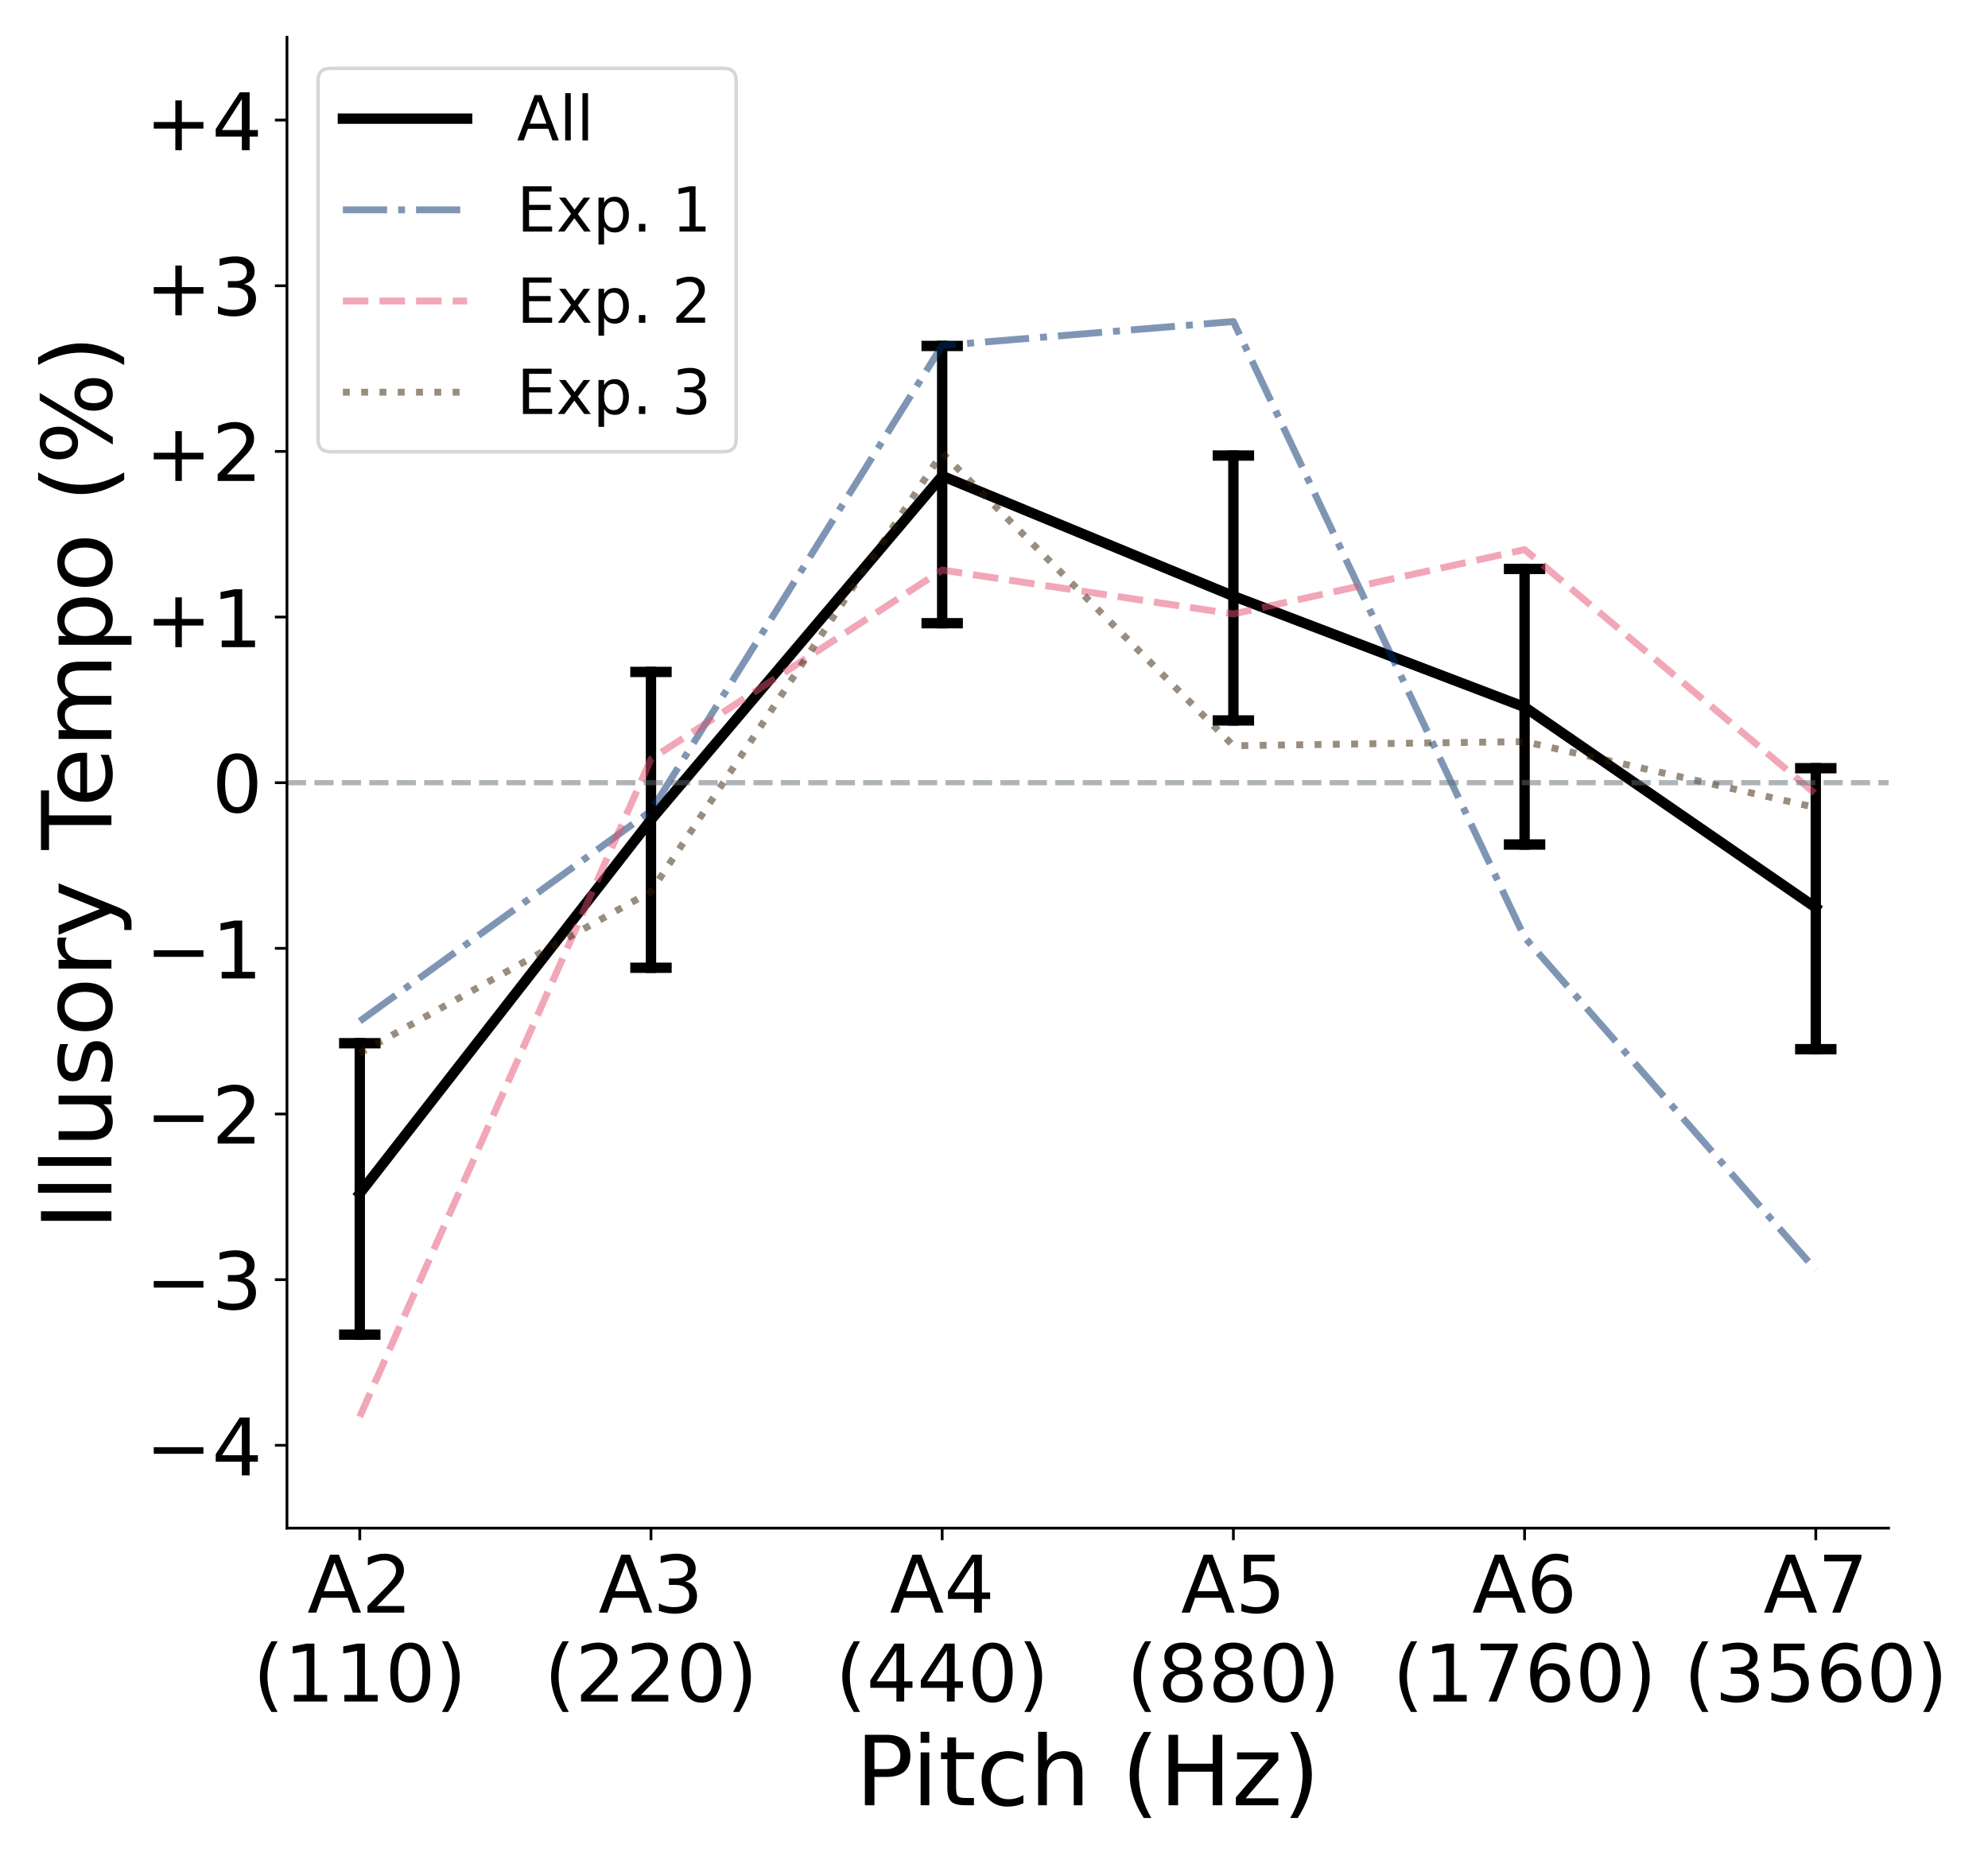
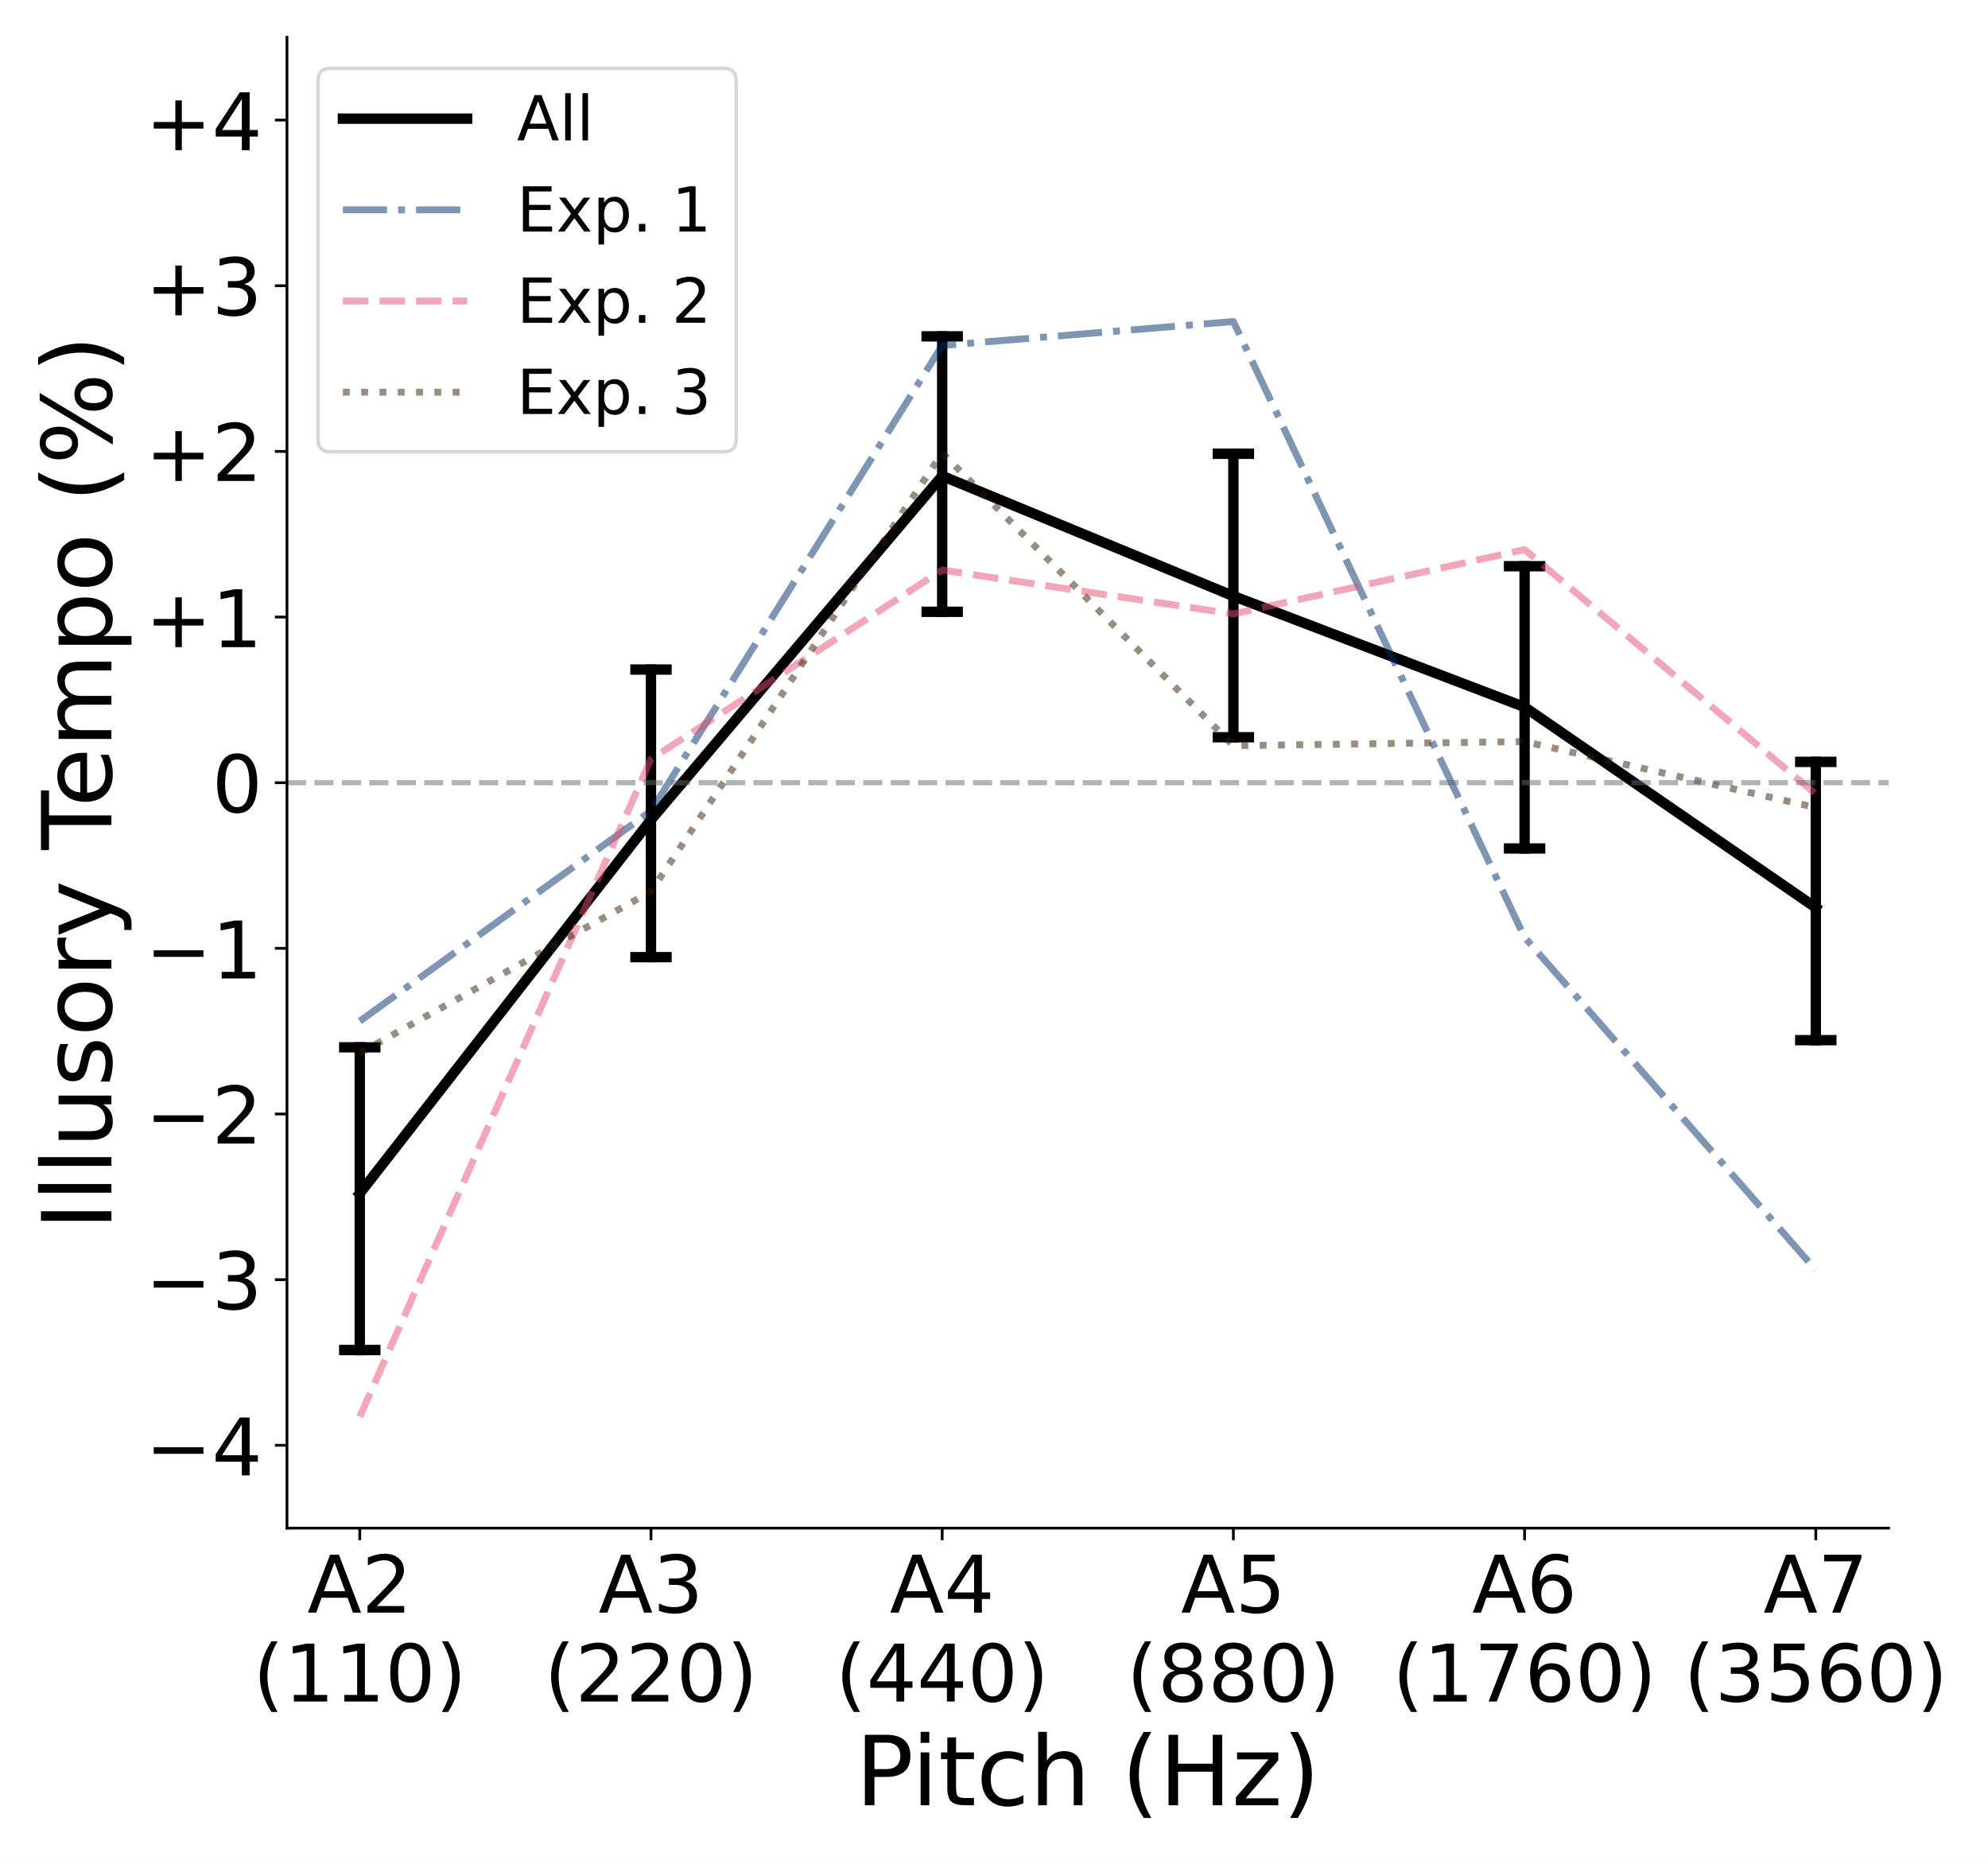
<svg xmlns="http://www.w3.org/2000/svg" xmlns:xlink="http://www.w3.org/1999/xlink" width="576pt" height="540pt" viewBox="0 0 576 540" version="1.1">
  <defs>
    <style type="text/css">*{stroke-linejoin: round; stroke-linecap: butt}</style>
  </defs>
  <g id="figure_1">
    <g id="patch_1">
      <path d="M 0 540  L 576 540  L 576 0  L 0 0  z " style="fill: #ffffff" />
    </g>
    <g id="axes_1">
      <g id="patch_2">
        <path d="M 83.147 442.744  L 547.196 442.744  L 547.196 10.8  L 83.147 10.8  z " style="fill: #ffffff" />
      </g>
      <g id="matplotlib.axis_1">
        <g id="xtick_1">
          <g id="line2d_1">
            <defs>
-               <path id="mcc3afd1ff3" d="M 0 0  L 0 3.5  " style="stroke: #000000; stroke-width: 0.8" />
+               <path id="mb99b5c0a80" d="M 0 0  L 0 3.5  " style="stroke: #000000; stroke-width: 0.8" />
            </defs>
            <g>
-               <use xlink:href="#mcc3afd1ff3" x="104.24" y="442.744" style="stroke: #000000; stroke-width: 0.8" />
+               <use xlink:href="#mb99b5c0a80" x="104.24" y="442.744" style="stroke: #000000; stroke-width: 0.8" />
            </g>
          </g>
          <g id="text_1">
            <g transform="translate(89.05655 467.2204) scale(0.23 -0.23)">
              <defs>
                <path id="DejaVuSans-41" d="M 2188 4044  L 1331 1722  L 3047 1722  L 2188 4044  z M 1831 4666  L 2547 4666  L 4325 0  L 3669 0  L 3244 1197  L 1141 1197  L 716 0  L 50 0  L 1831 4666  z " transform="scale(0.015625)" />
                <path id="DejaVuSans-32" d="M 1228 531  L 3431 531  L 3431 0  L 469 0  L 469 531  Q 828 903 1448 1529  Q 2069 2156 2228 2338  Q 2531 2678 2651 2914  Q 2772 3150 2772 3378  Q 2772 3750 2511 3984  Q 2250 4219 1831 4219  Q 1534 4219 1204 4116  Q 875 4013 500 3803  L 500 4441  Q 881 4594 1212 4672  Q 1544 4750 1819 4750  Q 2544 4750 2975 4387  Q 3406 4025 3406 3419  Q 3406 3131 3298 2873  Q 3191 2616 2906 2266  Q 2828 2175 2409 1742  Q 1991 1309 1228 531  z " transform="scale(0.015625)" />
              </defs>
              <use xlink:href="#DejaVuSans-41" />
              <use xlink:href="#DejaVuSans-32" x="68.408" />
            </g>
            <g transform="translate(73.31592 492.9754) scale(0.23 -0.23)">
              <defs>
                <path id="DejaVuSans-28" d="M 1984 4856  Q 1566 4138 1362 3434  Q 1159 2731 1159 2009  Q 1159 1288 1364 580  Q 1569 -128 1984 -844  L 1484 -844  Q 1016 -109 783 600  Q 550 1309 550 2009  Q 550 2706 781 3412  Q 1013 4119 1484 4856  L 1984 4856  z " transform="scale(0.015625)" />
                <path id="DejaVuSans-31" d="M 794 531  L 1825 531  L 1825 4091  L 703 3866  L 703 4441  L 1819 4666  L 2450 4666  L 2450 531  L 3481 531  L 3481 0  L 794 0  L 794 531  z " transform="scale(0.015625)" />
                <path id="DejaVuSans-30" d="M 2034 4250  Q 1547 4250 1301 3770  Q 1056 3291 1056 2328  Q 1056 1369 1301 889  Q 1547 409 2034 409  Q 2525 409 2770 889  Q 3016 1369 3016 2328  Q 3016 3291 2770 3770  Q 2525 4250 2034 4250  z M 2034 4750  Q 2819 4750 3233 4129  Q 3647 3509 3647 2328  Q 3647 1150 3233 529  Q 2819 -91 2034 -91  Q 1250 -91 836 529  Q 422 1150 422 2328  Q 422 3509 836 4129  Q 1250 4750 2034 4750  z " transform="scale(0.015625)" />
                <path id="DejaVuSans-29" d="M 513 4856  L 1013 4856  Q 1481 4119 1714 3412  Q 1947 2706 1947 2009  Q 1947 1309 1714 600  Q 1481 -109 1013 -844  L 513 -844  Q 928 -128 1133 580  Q 1338 1288 1338 2009  Q 1338 2731 1133 3434  Q 928 4138 513 4856  z " transform="scale(0.015625)" />
              </defs>
              <use xlink:href="#DejaVuSans-28" />
              <use xlink:href="#DejaVuSans-31" x="39.014" />
              <use xlink:href="#DejaVuSans-31" x="102.637" />
              <use xlink:href="#DejaVuSans-30" x="166.26" />
              <use xlink:href="#DejaVuSans-29" x="229.883" />
            </g>
          </g>
        </g>
        <g id="xtick_2">
          <g id="line2d_2">
            <g>
-               <use xlink:href="#mcc3afd1ff3" x="188.613" y="442.744" style="stroke: #000000; stroke-width: 0.8" />
+               <use xlink:href="#mb99b5c0a80" x="188.613" y="442.744" style="stroke: #000000; stroke-width: 0.8" />
            </g>
          </g>
          <g id="text_2">
            <g transform="translate(173.4291 467.2204) scale(0.23 -0.23)">
              <defs>
                <path id="DejaVuSans-33" d="M 2597 2516  Q 3050 2419 3304 2112  Q 3559 1806 3559 1356  Q 3559 666 3084 287  Q 2609 -91 1734 -91  Q 1441 -91 1130 -33  Q 819 25 488 141  L 488 750  Q 750 597 1062 519  Q 1375 441 1716 441  Q 2309 441 2620 675  Q 2931 909 2931 1356  Q 2931 1769 2642 2001  Q 2353 2234 1838 2234  L 1294 2234  L 1294 2753  L 1863 2753  Q 2328 2753 2575 2939  Q 2822 3125 2822 3475  Q 2822 3834 2567 4026  Q 2313 4219 1838 4219  Q 1578 4219 1281 4162  Q 984 4106 628 3988  L 628 4550  Q 988 4650 1302 4700  Q 1616 4750 1894 4750  Q 2613 4750 3031 4423  Q 3450 4097 3450 3541  Q 3450 3153 3228 2886  Q 3006 2619 2597 2516  z " transform="scale(0.015625)" />
              </defs>
              <use xlink:href="#DejaVuSans-41" />
              <use xlink:href="#DejaVuSans-33" x="68.408" />
            </g>
            <g transform="translate(157.6884 492.9754) scale(0.23 -0.23)">
              <use xlink:href="#DejaVuSans-28" />
              <use xlink:href="#DejaVuSans-32" x="39.014" />
              <use xlink:href="#DejaVuSans-32" x="102.637" />
              <use xlink:href="#DejaVuSans-30" x="166.26" />
              <use xlink:href="#DejaVuSans-29" x="229.883" />
            </g>
          </g>
        </g>
        <g id="xtick_3">
          <g id="line2d_3">
            <g>
-               <use xlink:href="#mcc3afd1ff3" x="272.985" y="442.744" style="stroke: #000000; stroke-width: 0.8" />
+               <use xlink:href="#mb99b5c0a80" x="272.985" y="442.744" style="stroke: #000000; stroke-width: 0.8" />
            </g>
          </g>
          <g id="text_3">
            <g transform="translate(257.8016 467.2204) scale(0.23 -0.23)">
              <defs>
                <path id="DejaVuSans-34" d="M 2419 4116  L 825 1625  L 2419 1625  L 2419 4116  z M 2253 4666  L 3047 4666  L 3047 1625  L 3713 1625  L 3713 1100  L 3047 1100  L 3047 0  L 2419 0  L 2419 1100  L 313 1100  L 313 1709  L 2253 4666  z " transform="scale(0.015625)" />
              </defs>
              <use xlink:href="#DejaVuSans-41" />
              <use xlink:href="#DejaVuSans-34" x="68.408" />
            </g>
            <g transform="translate(242.061 492.9754) scale(0.23 -0.23)">
              <use xlink:href="#DejaVuSans-28" />
              <use xlink:href="#DejaVuSans-34" x="39.014" />
              <use xlink:href="#DejaVuSans-34" x="102.637" />
              <use xlink:href="#DejaVuSans-30" x="166.26" />
              <use xlink:href="#DejaVuSans-29" x="229.883" />
            </g>
          </g>
        </g>
        <g id="xtick_4">
          <g id="line2d_4">
            <g>
-               <use xlink:href="#mcc3afd1ff3" x="357.358" y="442.744" style="stroke: #000000; stroke-width: 0.8" />
+               <use xlink:href="#mb99b5c0a80" x="357.358" y="442.744" style="stroke: #000000; stroke-width: 0.8" />
            </g>
          </g>
          <g id="text_4">
            <g transform="translate(342.1741 467.2204) scale(0.23 -0.23)">
              <defs>
                <path id="DejaVuSans-35" d="M 691 4666  L 3169 4666  L 3169 4134  L 1269 4134  L 1269 2991  Q 1406 3038 1543 3061  Q 1681 3084 1819 3084  Q 2600 3084 3056 2656  Q 3513 2228 3513 1497  Q 3513 744 3044 326  Q 2575 -91 1722 -91  Q 1428 -91 1123 -41  Q 819 9 494 109  L 494 744  Q 775 591 1075 516  Q 1375 441 1709 441  Q 2250 441 2565 725  Q 2881 1009 2881 1497  Q 2881 1984 2565 2268  Q 2250 2553 1709 2553  Q 1456 2553 1204 2497  Q 953 2441 691 2322  L 691 4666  z " transform="scale(0.015625)" />
              </defs>
              <use xlink:href="#DejaVuSans-41" />
              <use xlink:href="#DejaVuSans-35" x="68.408" />
            </g>
            <g transform="translate(326.4335 492.9754) scale(0.23 -0.23)">
              <defs>
                <path id="DejaVuSans-38" d="M 2034 2216  Q 1584 2216 1326 1975  Q 1069 1734 1069 1313  Q 1069 891 1326 650  Q 1584 409 2034 409  Q 2484 409 2743 651  Q 3003 894 3003 1313  Q 3003 1734 2745 1975  Q 2488 2216 2034 2216  z M 1403 2484  Q 997 2584 770 2862  Q 544 3141 544 3541  Q 544 4100 942 4425  Q 1341 4750 2034 4750  Q 2731 4750 3128 4425  Q 3525 4100 3525 3541  Q 3525 3141 3298 2862  Q 3072 2584 2669 2484  Q 3125 2378 3379 2068  Q 3634 1759 3634 1313  Q 3634 634 3220 271  Q 2806 -91 2034 -91  Q 1263 -91 848 271  Q 434 634 434 1313  Q 434 1759 690 2068  Q 947 2378 1403 2484  z M 1172 3481  Q 1172 3119 1398 2916  Q 1625 2713 2034 2713  Q 2441 2713 2670 2916  Q 2900 3119 2900 3481  Q 2900 3844 2670 4047  Q 2441 4250 2034 4250  Q 1625 4250 1398 4047  Q 1172 3844 1172 3481  z " transform="scale(0.015625)" />
              </defs>
              <use xlink:href="#DejaVuSans-28" />
              <use xlink:href="#DejaVuSans-38" x="39.014" />
              <use xlink:href="#DejaVuSans-38" x="102.637" />
              <use xlink:href="#DejaVuSans-30" x="166.26" />
              <use xlink:href="#DejaVuSans-29" x="229.883" />
            </g>
          </g>
        </g>
        <g id="xtick_5">
          <g id="line2d_5">
            <g>
-               <use xlink:href="#mcc3afd1ff3" x="441.73" y="442.744" style="stroke: #000000; stroke-width: 0.8" />
+               <use xlink:href="#mb99b5c0a80" x="441.73" y="442.744" style="stroke: #000000; stroke-width: 0.8" />
            </g>
          </g>
          <g id="text_5">
            <g transform="translate(426.5467 467.2204) scale(0.23 -0.23)">
              <defs>
                <path id="DejaVuSans-36" d="M 2113 2584  Q 1688 2584 1439 2293  Q 1191 2003 1191 1497  Q 1191 994 1439 701  Q 1688 409 2113 409  Q 2538 409 2786 701  Q 3034 994 3034 1497  Q 3034 2003 2786 2293  Q 2538 2584 2113 2584  z M 3366 4563  L 3366 3988  Q 3128 4100 2886 4159  Q 2644 4219 2406 4219  Q 1781 4219 1451 3797  Q 1122 3375 1075 2522  Q 1259 2794 1537 2939  Q 1816 3084 2150 3084  Q 2853 3084 3261 2657  Q 3669 2231 3669 1497  Q 3669 778 3244 343  Q 2819 -91 2113 -91  Q 1303 -91 875 529  Q 447 1150 447 2328  Q 447 3434 972 4092  Q 1497 4750 2381 4750  Q 2619 4750 2861 4703  Q 3103 4656 3366 4563  z " transform="scale(0.015625)" />
              </defs>
              <use xlink:href="#DejaVuSans-41" />
              <use xlink:href="#DejaVuSans-36" x="68.408" />
            </g>
            <g transform="translate(403.4892 492.9754) scale(0.23 -0.23)">
              <defs>
                <path id="DejaVuSans-37" d="M 525 4666  L 3525 4666  L 3525 4397  L 1831 0  L 1172 0  L 2766 4134  L 525 4134  L 525 4666  z " transform="scale(0.015625)" />
              </defs>
              <use xlink:href="#DejaVuSans-28" />
              <use xlink:href="#DejaVuSans-31" x="39.014" />
              <use xlink:href="#DejaVuSans-37" x="102.637" />
              <use xlink:href="#DejaVuSans-36" x="166.26" />
              <use xlink:href="#DejaVuSans-30" x="229.883" />
              <use xlink:href="#DejaVuSans-29" x="293.506" />
            </g>
          </g>
        </g>
        <g id="xtick_6">
          <g id="line2d_6">
            <g>
-               <use xlink:href="#mcc3afd1ff3" x="526.103" y="442.744" style="stroke: #000000; stroke-width: 0.8" />
+               <use xlink:href="#mb99b5c0a80" x="526.103" y="442.744" style="stroke: #000000; stroke-width: 0.8" />
            </g>
          </g>
          <g id="text_6">
            <g transform="translate(510.9192 467.2204) scale(0.23 -0.23)">
              <use xlink:href="#DejaVuSans-41" />
              <use xlink:href="#DejaVuSans-37" x="68.408" />
            </g>
            <g transform="translate(487.8617 492.9754) scale(0.23 -0.23)">
              <use xlink:href="#DejaVuSans-28" />
              <use xlink:href="#DejaVuSans-33" x="39.014" />
              <use xlink:href="#DejaVuSans-35" x="102.637" />
              <use xlink:href="#DejaVuSans-36" x="166.26" />
              <use xlink:href="#DejaVuSans-30" x="229.883" />
              <use xlink:href="#DejaVuSans-29" x="293.506" />
            </g>
          </g>
        </g>
        <g id="text_7">
          <g transform="translate(247.8468 523.0343) scale(0.28 -0.28)">
            <defs>
              <path id="DejaVuSans-50" d="M 1259 4147  L 1259 2394  L 2053 2394  Q 2494 2394 2734 2622  Q 2975 2850 2975 3272  Q 2975 3691 2734 3919  Q 2494 4147 2053 4147  L 1259 4147  z M 628 4666  L 2053 4666  Q 2838 4666 3239 4311  Q 3641 3956 3641 3272  Q 3641 2581 3239 2228  Q 2838 1875 2053 1875  L 1259 1875  L 1259 0  L 628 0  L 628 4666  z " transform="scale(0.015625)" />
              <path id="DejaVuSans-69" d="M 603 3500  L 1178 3500  L 1178 0  L 603 0  L 603 3500  z M 603 4863  L 1178 4863  L 1178 4134  L 603 4134  L 603 4863  z " transform="scale(0.015625)" />
              <path id="DejaVuSans-74" d="M 1172 4494  L 1172 3500  L 2356 3500  L 2356 3053  L 1172 3053  L 1172 1153  Q 1172 725 1289 603  Q 1406 481 1766 481  L 2356 481  L 2356 0  L 1766 0  Q 1100 0 847 248  Q 594 497 594 1153  L 594 3053  L 172 3053  L 172 3500  L 594 3500  L 594 4494  L 1172 4494  z " transform="scale(0.015625)" />
              <path id="DejaVuSans-63" d="M 3122 3366  L 3122 2828  Q 2878 2963 2633 3030  Q 2388 3097 2138 3097  Q 1578 3097 1268 2742  Q 959 2388 959 1747  Q 959 1106 1268 751  Q 1578 397 2138 397  Q 2388 397 2633 464  Q 2878 531 3122 666  L 3122 134  Q 2881 22 2623 -34  Q 2366 -91 2075 -91  Q 1284 -91 818 406  Q 353 903 353 1747  Q 353 2603 823 3093  Q 1294 3584 2113 3584  Q 2378 3584 2631 3529  Q 2884 3475 3122 3366  z " transform="scale(0.015625)" />
              <path id="DejaVuSans-68" d="M 3513 2113  L 3513 0  L 2938 0  L 2938 2094  Q 2938 2591 2744 2837  Q 2550 3084 2163 3084  Q 1697 3084 1428 2787  Q 1159 2491 1159 1978  L 1159 0  L 581 0  L 581 4863  L 1159 4863  L 1159 2956  Q 1366 3272 1645 3428  Q 1925 3584 2291 3584  Q 2894 3584 3203 3211  Q 3513 2838 3513 2113  z " transform="scale(0.015625)" />
              <path id="DejaVuSans-20" transform="scale(0.015625)" />
              <path id="DejaVuSans-48" d="M 628 4666  L 1259 4666  L 1259 2753  L 3553 2753  L 3553 4666  L 4184 4666  L 4184 0  L 3553 0  L 3553 2222  L 1259 2222  L 1259 0  L 628 0  L 628 4666  z " transform="scale(0.015625)" />
              <path id="DejaVuSans-7a" d="M 353 3500  L 3084 3500  L 3084 2975  L 922 459  L 3084 459  L 3084 0  L 275 0  L 275 525  L 2438 3041  L 353 3041  L 353 3500  z " transform="scale(0.015625)" />
            </defs>
            <use xlink:href="#DejaVuSans-50" />
            <use xlink:href="#DejaVuSans-69" x="58.053" />
            <use xlink:href="#DejaVuSans-74" x="85.836" />
            <use xlink:href="#DejaVuSans-63" x="125.045" />
            <use xlink:href="#DejaVuSans-68" x="180.025" />
            <use xlink:href="#DejaVuSans-20" x="243.404" />
            <use xlink:href="#DejaVuSans-28" x="275.191" />
            <use xlink:href="#DejaVuSans-48" x="314.205" />
            <use xlink:href="#DejaVuSans-7a" x="389.4" />
            <use xlink:href="#DejaVuSans-29" x="441.891" />
          </g>
        </g>
      </g>
      <g id="matplotlib.axis_2">
        <g id="ytick_1">
          <g id="line2d_7">
            <defs>
-               <path id="md23a58f8b2" d="M 0 0  L -3.5 0  " style="stroke: #000000; stroke-width: 0.8" />
+               <path id="m37ad4f7b9c" d="M 0 0  L -3.5 0  " style="stroke: #000000; stroke-width: 0.8" />
            </defs>
            <g>
-               <use xlink:href="#md23a58f8b2" x="83.147" y="418.747" style="stroke: #000000; stroke-width: 0.8" />
+               <use xlink:href="#m37ad4f7b9c" x="83.147" y="418.747" style="stroke: #000000; stroke-width: 0.8" />
            </g>
          </g>
          <g id="text_8">
            <g transform="translate(42.10701 427.4853) scale(0.23 -0.23)">
              <defs>
                <path id="DejaVuSans-2212" d="M 678 2272  L 4684 2272  L 4684 1741  L 678 1741  L 678 2272  z " transform="scale(0.015625)" />
              </defs>
              <use xlink:href="#DejaVuSans-2212" transform="translate(0 0.09375)" />
              <use xlink:href="#DejaVuSans-34" transform="translate(83.78906 0.09375)" />
            </g>
          </g>
        </g>
        <g id="ytick_2">
          <g id="line2d_8">
            <g>
-               <use xlink:href="#md23a58f8b2" x="83.147" y="370.753" style="stroke: #000000; stroke-width: 0.8" />
+               <use xlink:href="#m37ad4f7b9c" x="83.147" y="370.753" style="stroke: #000000; stroke-width: 0.8" />
            </g>
          </g>
          <g id="text_9">
            <g transform="translate(42.10701 379.4915) scale(0.23 -0.23)">
              <use xlink:href="#DejaVuSans-2212" transform="translate(0 0.78125)" />
              <use xlink:href="#DejaVuSans-33" transform="translate(83.78906 0.78125)" />
            </g>
          </g>
        </g>
        <g id="ytick_3">
          <g id="line2d_9">
            <g>
-               <use xlink:href="#md23a58f8b2" x="83.147" y="322.76" style="stroke: #000000; stroke-width: 0.8" />
+               <use xlink:href="#m37ad4f7b9c" x="83.147" y="322.76" style="stroke: #000000; stroke-width: 0.8" />
            </g>
          </g>
          <g id="text_10">
            <g transform="translate(42.10701 331.4978) scale(0.23 -0.23)">
              <use xlink:href="#DejaVuSans-2212" transform="translate(0 0.78125)" />
              <use xlink:href="#DejaVuSans-32" transform="translate(83.78906 0.78125)" />
            </g>
          </g>
        </g>
        <g id="ytick_4">
          <g id="line2d_10">
            <g>
-               <use xlink:href="#md23a58f8b2" x="83.147" y="274.766" style="stroke: #000000; stroke-width: 0.8" />
+               <use xlink:href="#m37ad4f7b9c" x="83.147" y="274.766" style="stroke: #000000; stroke-width: 0.8" />
            </g>
          </g>
          <g id="text_11">
            <g transform="translate(42.10701 283.504) scale(0.23 -0.23)">
              <use xlink:href="#DejaVuSans-2212" transform="translate(0 0.09375)" />
              <use xlink:href="#DejaVuSans-31" transform="translate(83.78906 0.09375)" />
            </g>
          </g>
        </g>
        <g id="ytick_5">
          <g id="line2d_11">
            <g>
-               <use xlink:href="#md23a58f8b2" x="83.147" y="226.772" style="stroke: #000000; stroke-width: 0.8" />
+               <use xlink:href="#m37ad4f7b9c" x="83.147" y="226.772" style="stroke: #000000; stroke-width: 0.8" />
            </g>
          </g>
          <g id="text_12">
            <g transform="translate(61.42701 235.5102) scale(0.23 -0.23)">
              <use xlink:href="#DejaVuSans-30" transform="translate(0 0.78125)" />
            </g>
          </g>
        </g>
        <g id="ytick_6">
          <g id="line2d_12">
            <g>
-               <use xlink:href="#md23a58f8b2" x="83.147" y="178.778" style="stroke: #000000; stroke-width: 0.8" />
+               <use xlink:href="#m37ad4f7b9c" x="83.147" y="178.778" style="stroke: #000000; stroke-width: 0.8" />
            </g>
          </g>
          <g id="text_13">
            <g transform="translate(42.10701 187.5164) scale(0.23 -0.23)">
              <defs>
                <path id="DejaVuSans-2b" d="M 2944 4013  L 2944 2272  L 4684 2272  L 4684 1741  L 2944 1741  L 2944 0  L 2419 0  L 2419 1741  L 678 1741  L 678 2272  L 2419 2272  L 2419 4013  L 2944 4013  z " transform="scale(0.015625)" />
              </defs>
              <use xlink:href="#DejaVuSans-2b" transform="translate(0 0.09375)" />
              <use xlink:href="#DejaVuSans-31" transform="translate(83.78906 0.09375)" />
            </g>
          </g>
        </g>
        <g id="ytick_7">
          <g id="line2d_13">
            <g>
-               <use xlink:href="#md23a58f8b2" x="83.147" y="130.784" style="stroke: #000000; stroke-width: 0.8" />
+               <use xlink:href="#m37ad4f7b9c" x="83.147" y="130.784" style="stroke: #000000; stroke-width: 0.8" />
            </g>
          </g>
          <g id="text_14">
            <g transform="translate(42.10701 139.5226) scale(0.23 -0.23)">
              <use xlink:href="#DejaVuSans-2b" transform="translate(0 0.78125)" />
              <use xlink:href="#DejaVuSans-32" transform="translate(83.78906 0.78125)" />
            </g>
          </g>
        </g>
        <g id="ytick_8">
          <g id="line2d_14">
            <g>
-               <use xlink:href="#md23a58f8b2" x="83.147" y="82.791" style="stroke: #000000; stroke-width: 0.8" />
+               <use xlink:href="#m37ad4f7b9c" x="83.147" y="82.791" style="stroke: #000000; stroke-width: 0.8" />
            </g>
          </g>
          <g id="text_15">
            <g transform="translate(42.10701 91.52887) scale(0.23 -0.23)">
              <use xlink:href="#DejaVuSans-2b" transform="translate(0 0.78125)" />
              <use xlink:href="#DejaVuSans-33" transform="translate(83.78906 0.78125)" />
            </g>
          </g>
        </g>
        <g id="ytick_9">
          <g id="line2d_15">
            <g>
-               <use xlink:href="#md23a58f8b2" x="83.147" y="34.797" style="stroke: #000000; stroke-width: 0.8" />
+               <use xlink:href="#m37ad4f7b9c" x="83.147" y="34.797" style="stroke: #000000; stroke-width: 0.8" />
            </g>
          </g>
          <g id="text_16">
            <g transform="translate(42.10701 43.53509) scale(0.23 -0.23)">
              <use xlink:href="#DejaVuSans-2b" transform="translate(0 0.09375)" />
              <use xlink:href="#DejaVuSans-34" transform="translate(83.78906 0.09375)" />
            </g>
          </g>
        </g>
        <g id="text_17">
          <g transform="translate(32.28388 356.4558) rotate(-90) scale(0.28 -0.28)">
            <defs>
              <path id="DejaVuSans-49" d="M 628 4666  L 1259 4666  L 1259 0  L 628 0  L 628 4666  z " transform="scale(0.015625)" />
              <path id="DejaVuSans-6c" d="M 603 4863  L 1178 4863  L 1178 0  L 603 0  L 603 4863  z " transform="scale(0.015625)" />
              <path id="DejaVuSans-75" d="M 544 1381  L 544 3500  L 1119 3500  L 1119 1403  Q 1119 906 1312 657  Q 1506 409 1894 409  Q 2359 409 2629 706  Q 2900 1003 2900 1516  L 2900 3500  L 3475 3500  L 3475 0  L 2900 0  L 2900 538  Q 2691 219 2414 64  Q 2138 -91 1772 -91  Q 1169 -91 856 284  Q 544 659 544 1381  z M 1991 3584  L 1991 3584  z " transform="scale(0.015625)" />
              <path id="DejaVuSans-73" d="M 2834 3397  L 2834 2853  Q 2591 2978 2328 3040  Q 2066 3103 1784 3103  Q 1356 3103 1142 2972  Q 928 2841 928 2578  Q 928 2378 1081 2264  Q 1234 2150 1697 2047  L 1894 2003  Q 2506 1872 2764 1633  Q 3022 1394 3022 966  Q 3022 478 2636 193  Q 2250 -91 1575 -91  Q 1294 -91 989 -36  Q 684 19 347 128  L 347 722  Q 666 556 975 473  Q 1284 391 1588 391  Q 1994 391 2212 530  Q 2431 669 2431 922  Q 2431 1156 2273 1281  Q 2116 1406 1581 1522  L 1381 1569  Q 847 1681 609 1914  Q 372 2147 372 2553  Q 372 3047 722 3315  Q 1072 3584 1716 3584  Q 2034 3584 2315 3537  Q 2597 3491 2834 3397  z " transform="scale(0.015625)" />
              <path id="DejaVuSans-6f" d="M 1959 3097  Q 1497 3097 1228 2736  Q 959 2375 959 1747  Q 959 1119 1226 758  Q 1494 397 1959 397  Q 2419 397 2687 759  Q 2956 1122 2956 1747  Q 2956 2369 2687 2733  Q 2419 3097 1959 3097  z M 1959 3584  Q 2709 3584 3137 3096  Q 3566 2609 3566 1747  Q 3566 888 3137 398  Q 2709 -91 1959 -91  Q 1206 -91 779 398  Q 353 888 353 1747  Q 353 2609 779 3096  Q 1206 3584 1959 3584  z " transform="scale(0.015625)" />
              <path id="DejaVuSans-72" d="M 2631 2963  Q 2534 3019 2420 3045  Q 2306 3072 2169 3072  Q 1681 3072 1420 2755  Q 1159 2438 1159 1844  L 1159 0  L 581 0  L 581 3500  L 1159 3500  L 1159 2956  Q 1341 3275 1631 3429  Q 1922 3584 2338 3584  Q 2397 3584 2469 3576  Q 2541 3569 2628 3553  L 2631 2963  z " transform="scale(0.015625)" />
              <path id="DejaVuSans-79" d="M 2059 -325  Q 1816 -950 1584 -1140  Q 1353 -1331 966 -1331  L 506 -1331  L 506 -850  L 844 -850  Q 1081 -850 1212 -737  Q 1344 -625 1503 -206  L 1606 56  L 191 3500  L 800 3500  L 1894 763  L 2988 3500  L 3597 3500  L 2059 -325  z " transform="scale(0.015625)" />
              <path id="DejaVuSans-54" d="M -19 4666  L 3928 4666  L 3928 4134  L 2272 4134  L 2272 0  L 1638 0  L 1638 4134  L -19 4134  L -19 4666  z " transform="scale(0.015625)" />
              <path id="DejaVuSans-65" d="M 3597 1894  L 3597 1613  L 953 1613  Q 991 1019 1311 708  Q 1631 397 2203 397  Q 2534 397 2845 478  Q 3156 559 3463 722  L 3463 178  Q 3153 47 2828 -22  Q 2503 -91 2169 -91  Q 1331 -91 842 396  Q 353 884 353 1716  Q 353 2575 817 3079  Q 1281 3584 2069 3584  Q 2775 3584 3186 3129  Q 3597 2675 3597 1894  z M 3022 2063  Q 3016 2534 2758 2815  Q 2500 3097 2075 3097  Q 1594 3097 1305 2825  Q 1016 2553 972 2059  L 3022 2063  z " transform="scale(0.015625)" />
              <path id="DejaVuSans-6d" d="M 3328 2828  Q 3544 3216 3844 3400  Q 4144 3584 4550 3584  Q 5097 3584 5394 3201  Q 5691 2819 5691 2113  L 5691 0  L 5113 0  L 5113 2094  Q 5113 2597 4934 2840  Q 4756 3084 4391 3084  Q 3944 3084 3684 2787  Q 3425 2491 3425 1978  L 3425 0  L 2847 0  L 2847 2094  Q 2847 2600 2669 2842  Q 2491 3084 2119 3084  Q 1678 3084 1418 2786  Q 1159 2488 1159 1978  L 1159 0  L 581 0  L 581 3500  L 1159 3500  L 1159 2956  Q 1356 3278 1631 3431  Q 1906 3584 2284 3584  Q 2666 3584 2933 3390  Q 3200 3197 3328 2828  z " transform="scale(0.015625)" />
              <path id="DejaVuSans-70" d="M 1159 525  L 1159 -1331  L 581 -1331  L 581 3500  L 1159 3500  L 1159 2969  Q 1341 3281 1617 3432  Q 1894 3584 2278 3584  Q 2916 3584 3314 3078  Q 3713 2572 3713 1747  Q 3713 922 3314 415  Q 2916 -91 2278 -91  Q 1894 -91 1617 61  Q 1341 213 1159 525  z M 3116 1747  Q 3116 2381 2855 2742  Q 2594 3103 2138 3103  Q 1681 3103 1420 2742  Q 1159 2381 1159 1747  Q 1159 1113 1420 752  Q 1681 391 2138 391  Q 2594 391 2855 752  Q 3116 1113 3116 1747  z " transform="scale(0.015625)" />
              <path id="DejaVuSans-25" d="M 4653 2053  Q 4381 2053 4226 1822  Q 4072 1591 4072 1178  Q 4072 772 4226 539  Q 4381 306 4653 306  Q 4919 306 5073 539  Q 5228 772 5228 1178  Q 5228 1588 5073 1820  Q 4919 2053 4653 2053  z M 4653 2450  Q 5147 2450 5437 2106  Q 5728 1763 5728 1178  Q 5728 594 5436 251  Q 5144 -91 4653 -91  Q 4153 -91 3862 251  Q 3572 594 3572 1178  Q 3572 1766 3864 2108  Q 4156 2450 4653 2450  z M 1428 4353  Q 1159 4353 1004 4120  Q 850 3888 850 3481  Q 850 3069 1003 2837  Q 1156 2606 1428 2606  Q 1700 2606 1854 2837  Q 2009 3069 2009 3481  Q 2009 3884 1853 4118  Q 1697 4353 1428 4353  z M 4250 4750  L 4750 4750  L 1831 -91  L 1331 -91  L 4250 4750  z M 1428 4750  Q 1922 4750 2215 4408  Q 2509 4066 2509 3481  Q 2509 2891 2217 2550  Q 1925 2209 1428 2209  Q 931 2209 642 2551  Q 353 2894 353 3481  Q 353 4063 643 4406  Q 934 4750 1428 4750  z " transform="scale(0.015625)" />
            </defs>
            <use xlink:href="#DejaVuSans-49" />
            <use xlink:href="#DejaVuSans-6c" x="29.492" />
            <use xlink:href="#DejaVuSans-6c" x="57.275" />
            <use xlink:href="#DejaVuSans-75" x="85.059" />
            <use xlink:href="#DejaVuSans-73" x="148.438" />
            <use xlink:href="#DejaVuSans-6f" x="200.537" />
            <use xlink:href="#DejaVuSans-72" x="261.719" />
            <use xlink:href="#DejaVuSans-79" x="302.832" />
            <use xlink:href="#DejaVuSans-20" x="362.012" />
            <use xlink:href="#DejaVuSans-54" x="393.799" />
            <use xlink:href="#DejaVuSans-65" x="437.883" />
            <use xlink:href="#DejaVuSans-6d" x="499.406" />
            <use xlink:href="#DejaVuSans-70" x="596.818" />
            <use xlink:href="#DejaVuSans-6f" x="660.295" />
            <use xlink:href="#DejaVuSans-20" x="721.477" />
            <use xlink:href="#DejaVuSans-28" x="753.264" />
            <use xlink:href="#DejaVuSans-25" x="792.277" />
            <use xlink:href="#DejaVuSans-29" x="887.297" />
          </g>
        </g>
      </g>
      <g id="line2d_16">
-         <path d="M 104.24 345.753  L 188.613 237.517  L 272.985 137.901  L 357.358 172.708  L 441.73 204.859  L 526.103 262.972  " clip-path="url(#pb3f1acabef)" style="fill: none; stroke: #000000; stroke-width: 3; stroke-linecap: square" />
+         <path d="M 104.24 345.753  L 188.613 237.517  L 272.985 137.901  L 357.358 172.708  L 441.73 204.859  L 526.103 262.972  " clip-path="url(#p5fef92a253)" style="fill: none; stroke: #000000; stroke-width: 3; stroke-linecap: square" />
      </g>
      <g id="LineCollection_1">
-         <path d="M 104.24 386.688  L 104.24 302.254  " clip-path="url(#pb3f1acabef)" style="fill: none; stroke: #000000; stroke-width: 3; stroke-linecap: square" />
-         <path d="M 188.613 280.387  L 188.613 194.682  " clip-path="url(#pb3f1acabef)" style="fill: none; stroke: #000000; stroke-width: 3; stroke-linecap: square" />
-         <path d="M 272.985 180.562  L 272.985 100.231  " clip-path="url(#pb3f1acabef)" style="fill: none; stroke: #000000; stroke-width: 3; stroke-linecap: square" />
-         <path d="M 357.358 208.734  L 357.358 131.977  " clip-path="url(#pb3f1acabef)" style="fill: none; stroke: #000000; stroke-width: 3; stroke-linecap: square" />
-         <path d="M 441.73 244.685  L 441.73 164.84  " clip-path="url(#pb3f1acabef)" style="fill: none; stroke: #000000; stroke-width: 3; stroke-linecap: square" />
-         <path d="M 526.103 303.98  L 526.103 222.577  " clip-path="url(#pb3f1acabef)" style="fill: none; stroke: #000000; stroke-width: 3; stroke-linecap: square" />
+         <path d="M 104.24 391.141  L 104.24 303.444  " clip-path="url(#p5fef92a253)" style="fill: none; stroke: #000000; stroke-width: 3; stroke-linecap: square" />
+         <path d="M 188.613 277.313  L 188.613 193.985  " clip-path="url(#p5fef92a253)" style="fill: none; stroke: #000000; stroke-width: 3; stroke-linecap: square" />
+         <path d="M 272.985 177.256  L 272.985 97.451  " clip-path="url(#p5fef92a253)" style="fill: none; stroke: #000000; stroke-width: 3; stroke-linecap: square" />
+         <path d="M 357.358 213.602  L 357.358 131.466  " clip-path="url(#p5fef92a253)" style="fill: none; stroke: #000000; stroke-width: 3; stroke-linecap: square" />
+         <path d="M 441.73 245.83  L 441.73 164.054  " clip-path="url(#p5fef92a253)" style="fill: none; stroke: #000000; stroke-width: 3; stroke-linecap: square" />
+         <path d="M 526.103 301.371  L 526.103 220.738  " clip-path="url(#p5fef92a253)" style="fill: none; stroke: #000000; stroke-width: 3; stroke-linecap: square" />
      </g>
      <g id="line2d_17">
        <defs>
-           <path id="mb0cda01c70" d="M 6 0  L -6 -0  " style="stroke: #000000; stroke-width: 3" />
+           <path id="m765aea9699" d="M 6 0  L -6 -0  " style="stroke: #000000; stroke-width: 3" />
        </defs>
-         <g clip-path="url(#pb3f1acabef)">
-           <use xlink:href="#mb0cda01c70" x="104.24" y="386.688" style="stroke: #000000; stroke-width: 3" />
-           <use xlink:href="#mb0cda01c70" x="188.613" y="280.387" style="stroke: #000000; stroke-width: 3" />
-           <use xlink:href="#mb0cda01c70" x="272.985" y="180.562" style="stroke: #000000; stroke-width: 3" />
-           <use xlink:href="#mb0cda01c70" x="357.358" y="208.734" style="stroke: #000000; stroke-width: 3" />
-           <use xlink:href="#mb0cda01c70" x="441.73" y="244.685" style="stroke: #000000; stroke-width: 3" />
-           <use xlink:href="#mb0cda01c70" x="526.103" y="303.98" style="stroke: #000000; stroke-width: 3" />
+         <g clip-path="url(#p5fef92a253)">
+           <use xlink:href="#m765aea9699" x="104.24" y="391.141" style="stroke: #000000; stroke-width: 3" />
+           <use xlink:href="#m765aea9699" x="188.613" y="277.313" style="stroke: #000000; stroke-width: 3" />
+           <use xlink:href="#m765aea9699" x="272.985" y="177.256" style="stroke: #000000; stroke-width: 3" />
+           <use xlink:href="#m765aea9699" x="357.358" y="213.602" style="stroke: #000000; stroke-width: 3" />
+           <use xlink:href="#m765aea9699" x="441.73" y="245.83" style="stroke: #000000; stroke-width: 3" />
+           <use xlink:href="#m765aea9699" x="526.103" y="301.371" style="stroke: #000000; stroke-width: 3" />
        </g>
      </g>
      <g id="line2d_18">
-         <g clip-path="url(#pb3f1acabef)">
-           <use xlink:href="#mb0cda01c70" x="104.24" y="302.254" style="stroke: #000000; stroke-width: 3" />
-           <use xlink:href="#mb0cda01c70" x="188.613" y="194.682" style="stroke: #000000; stroke-width: 3" />
-           <use xlink:href="#mb0cda01c70" x="272.985" y="100.231" style="stroke: #000000; stroke-width: 3" />
-           <use xlink:href="#mb0cda01c70" x="357.358" y="131.977" style="stroke: #000000; stroke-width: 3" />
-           <use xlink:href="#mb0cda01c70" x="441.73" y="164.84" style="stroke: #000000; stroke-width: 3" />
-           <use xlink:href="#mb0cda01c70" x="526.103" y="222.577" style="stroke: #000000; stroke-width: 3" />
+         <g clip-path="url(#p5fef92a253)">
+           <use xlink:href="#m765aea9699" x="104.24" y="303.444" style="stroke: #000000; stroke-width: 3" />
+           <use xlink:href="#m765aea9699" x="188.613" y="193.985" style="stroke: #000000; stroke-width: 3" />
+           <use xlink:href="#m765aea9699" x="272.985" y="97.451" style="stroke: #000000; stroke-width: 3" />
+           <use xlink:href="#m765aea9699" x="357.358" y="131.466" style="stroke: #000000; stroke-width: 3" />
+           <use xlink:href="#m765aea9699" x="441.73" y="164.054" style="stroke: #000000; stroke-width: 3" />
+           <use xlink:href="#m765aea9699" x="526.103" y="220.738" style="stroke: #000000; stroke-width: 3" />
        </g>
      </g>
      <g id="line2d_19">
-         <path d="M 104.24 295.855  L 188.613 234.965  L 272.985 100.098  L 357.358 93.156  L 441.73 271.566  L 526.103 367.958  " clip-path="url(#pb3f1acabef)" style="fill: none; stroke-dasharray: 12.8,3.2,2,3.2; stroke-dashoffset: 0; stroke: #002c6a; stroke-opacity: 0.5; stroke-width: 2" />
+         <path d="M 104.24 295.855  L 188.613 234.965  L 272.985 100.098  L 357.358 93.156  L 441.73 271.566  L 526.103 367.958  " clip-path="url(#p5fef92a253)" style="fill: none; stroke-dasharray: 12.8,3.2,2,3.2; stroke-dashoffset: 0; stroke: #002c6a; stroke-opacity: 0.5; stroke-width: 2" />
      </g>
      <g id="line2d_20">
-         <path d="M 104.24 410.456  L 188.613 219.931  L 272.985 165.157  L 357.358 177.886  L 441.73 159.234  L 526.103 230.062  " clip-path="url(#pb3f1acabef)" style="fill: none; stroke-dasharray: 7.4,3.2; stroke-dashoffset: 0; stroke: #e45171; stroke-opacity: 0.5; stroke-width: 2" />
+         <path d="M 104.24 410.456  L 188.613 219.931  L 272.985 165.157  L 357.358 177.886  L 441.73 159.234  L 526.103 230.062  " clip-path="url(#p5fef92a253)" style="fill: none; stroke-dasharray: 7.4,3.2; stroke-dashoffset: 0; stroke: #e45171; stroke-opacity: 0.5; stroke-width: 2" />
      </g>
      <g id="line2d_21">
-         <path d="M 104.24 305.111  L 188.613 258.311  L 272.985 131.225  L 357.358 216.059  L 441.73 214.857  L 526.103 233.975  " clip-path="url(#pb3f1acabef)" style="fill: none; stroke-dasharray: 2,3.3; stroke-dashoffset: 0; stroke: #341c02; stroke-opacity: 0.5; stroke-width: 2" />
+         <path d="M 104.24 305.111  L 188.613 258.311  L 272.985 131.225  L 357.358 216.059  L 441.73 214.857  L 526.103 233.975  " clip-path="url(#p5fef92a253)" style="fill: none; stroke-dasharray: 2,3.3; stroke-dashoffset: 0; stroke: #341c02; stroke-opacity: 0.5; stroke-width: 2" />
      </g>
      <g id="line2d_22">
-         <path d="M 83.147 226.772  L 547.196 226.772  " clip-path="url(#pb3f1acabef)" style="fill: none; stroke-dasharray: 5.55,2.4; stroke-dashoffset: 0; stroke: #5e6a71; stroke-opacity: 0.5; stroke-width: 1.5" />
+         <path d="M 83.147 226.772  L 547.196 226.772  " clip-path="url(#p5fef92a253)" style="fill: none; stroke-dasharray: 5.55,2.4; stroke-dashoffset: 0; stroke: #5e6a71; stroke-opacity: 0.5; stroke-width: 1.5" />
      </g>
      <g id="line2d_23" />
      <g id="patch_3">
        <path d="M 83.147 442.744  L 83.147 10.8  " style="fill: none; stroke: #000000; stroke-width: 0.8; stroke-linejoin: miter; stroke-linecap: square" />
      </g>
      <g id="patch_4">
        <path d="M 83.147 442.744  L 547.196 442.744  " style="fill: none; stroke: #000000; stroke-width: 0.8; stroke-linejoin: miter; stroke-linecap: square" />
      </g>
      <g id="legend_1">
        <g id="patch_5">
          <path d="M 95.747 130.882  L 209.695 130.882  Q 213.295 130.882 213.295 127.282  L 213.295 23.4  Q 213.295 19.8 209.695 19.8  L 95.747 19.8  Q 92.147 19.8 92.147 23.4  L 92.147 127.282  Q 92.147 130.882 95.747 130.882  z " style="fill: #ffffff; opacity: 0.8; stroke: #cccccc; stroke-linejoin: miter" />
        </g>
        <g id="line2d_24">
          <path d="M 99.347 34.377  L 117.347 34.377  L 135.347 34.377  " style="fill: none; stroke: #000000; stroke-width: 3; stroke-linecap: square" />
        </g>
        <g id="text_18">
          <g transform="translate(149.747 40.67719) scale(0.18 -0.18)">
            <use xlink:href="#DejaVuSans-41" />
            <use xlink:href="#DejaVuSans-6c" x="68.408" />
            <use xlink:href="#DejaVuSans-6c" x="96.191" />
          </g>
        </g>
        <g id="line2d_25">
          <path d="M 99.347 60.798  L 117.347 60.798  L 135.347 60.798  " style="fill: none; stroke-dasharray: 12.8,3.2,2,3.2; stroke-dashoffset: 0; stroke: #002c6a; stroke-opacity: 0.5; stroke-width: 2" />
        </g>
        <g id="text_19">
          <g transform="translate(149.747 67.09781) scale(0.18 -0.18)">
            <defs>
              <path id="DejaVuSans-45" d="M 628 4666  L 3578 4666  L 3578 4134  L 1259 4134  L 1259 2753  L 3481 2753  L 3481 2222  L 1259 2222  L 1259 531  L 3634 531  L 3634 0  L 628 0  L 628 4666  z " transform="scale(0.015625)" />
              <path id="DejaVuSans-78" d="M 3513 3500  L 2247 1797  L 3578 0  L 2900 0  L 1881 1375  L 863 0  L 184 0  L 1544 1831  L 300 3500  L 978 3500  L 1906 2253  L 2834 3500  L 3513 3500  z " transform="scale(0.015625)" />
              <path id="DejaVuSans-2e" d="M 684 794  L 1344 794  L 1344 0  L 684 0  L 684 794  z " transform="scale(0.015625)" />
            </defs>
            <use xlink:href="#DejaVuSans-45" />
            <use xlink:href="#DejaVuSans-78" x="63.184" />
            <use xlink:href="#DejaVuSans-70" x="122.363" />
            <use xlink:href="#DejaVuSans-2e" x="185.84" />
            <use xlink:href="#DejaVuSans-20" x="217.627" />
            <use xlink:href="#DejaVuSans-31" x="249.414" />
          </g>
        </g>
        <g id="line2d_26">
          <path d="M 99.347 87.218  L 117.347 87.218  L 135.347 87.218  " style="fill: none; stroke-dasharray: 7.4,3.2; stroke-dashoffset: 0; stroke: #e45171; stroke-opacity: 0.5; stroke-width: 2" />
        </g>
        <g id="text_20">
          <g transform="translate(149.747 93.51844) scale(0.18 -0.18)">
            <use xlink:href="#DejaVuSans-45" />
            <use xlink:href="#DejaVuSans-78" x="63.184" />
            <use xlink:href="#DejaVuSans-70" x="122.363" />
            <use xlink:href="#DejaVuSans-2e" x="185.84" />
            <use xlink:href="#DejaVuSans-20" x="217.627" />
            <use xlink:href="#DejaVuSans-32" x="249.414" />
          </g>
        </g>
        <g id="line2d_27">
          <path d="M 99.347 113.639  L 117.347 113.639  L 135.347 113.639  " style="fill: none; stroke-dasharray: 2,3.3; stroke-dashoffset: 0; stroke: #341c02; stroke-opacity: 0.5; stroke-width: 2" />
        </g>
        <g id="text_21">
          <g transform="translate(149.747 119.9391) scale(0.18 -0.18)">
            <use xlink:href="#DejaVuSans-45" />
            <use xlink:href="#DejaVuSans-78" x="63.184" />
            <use xlink:href="#DejaVuSans-70" x="122.363" />
            <use xlink:href="#DejaVuSans-2e" x="185.84" />
            <use xlink:href="#DejaVuSans-20" x="217.627" />
            <use xlink:href="#DejaVuSans-33" x="249.414" />
          </g>
        </g>
      </g>
    </g>
  </g>
  <defs>
-     <clipPath id="pb3f1acabef">
+     <clipPath id="p5fef92a253">
      <rect x="83.147" y="10.8" width="464.049" height="431.944" />
    </clipPath>
  </defs>
</svg>
